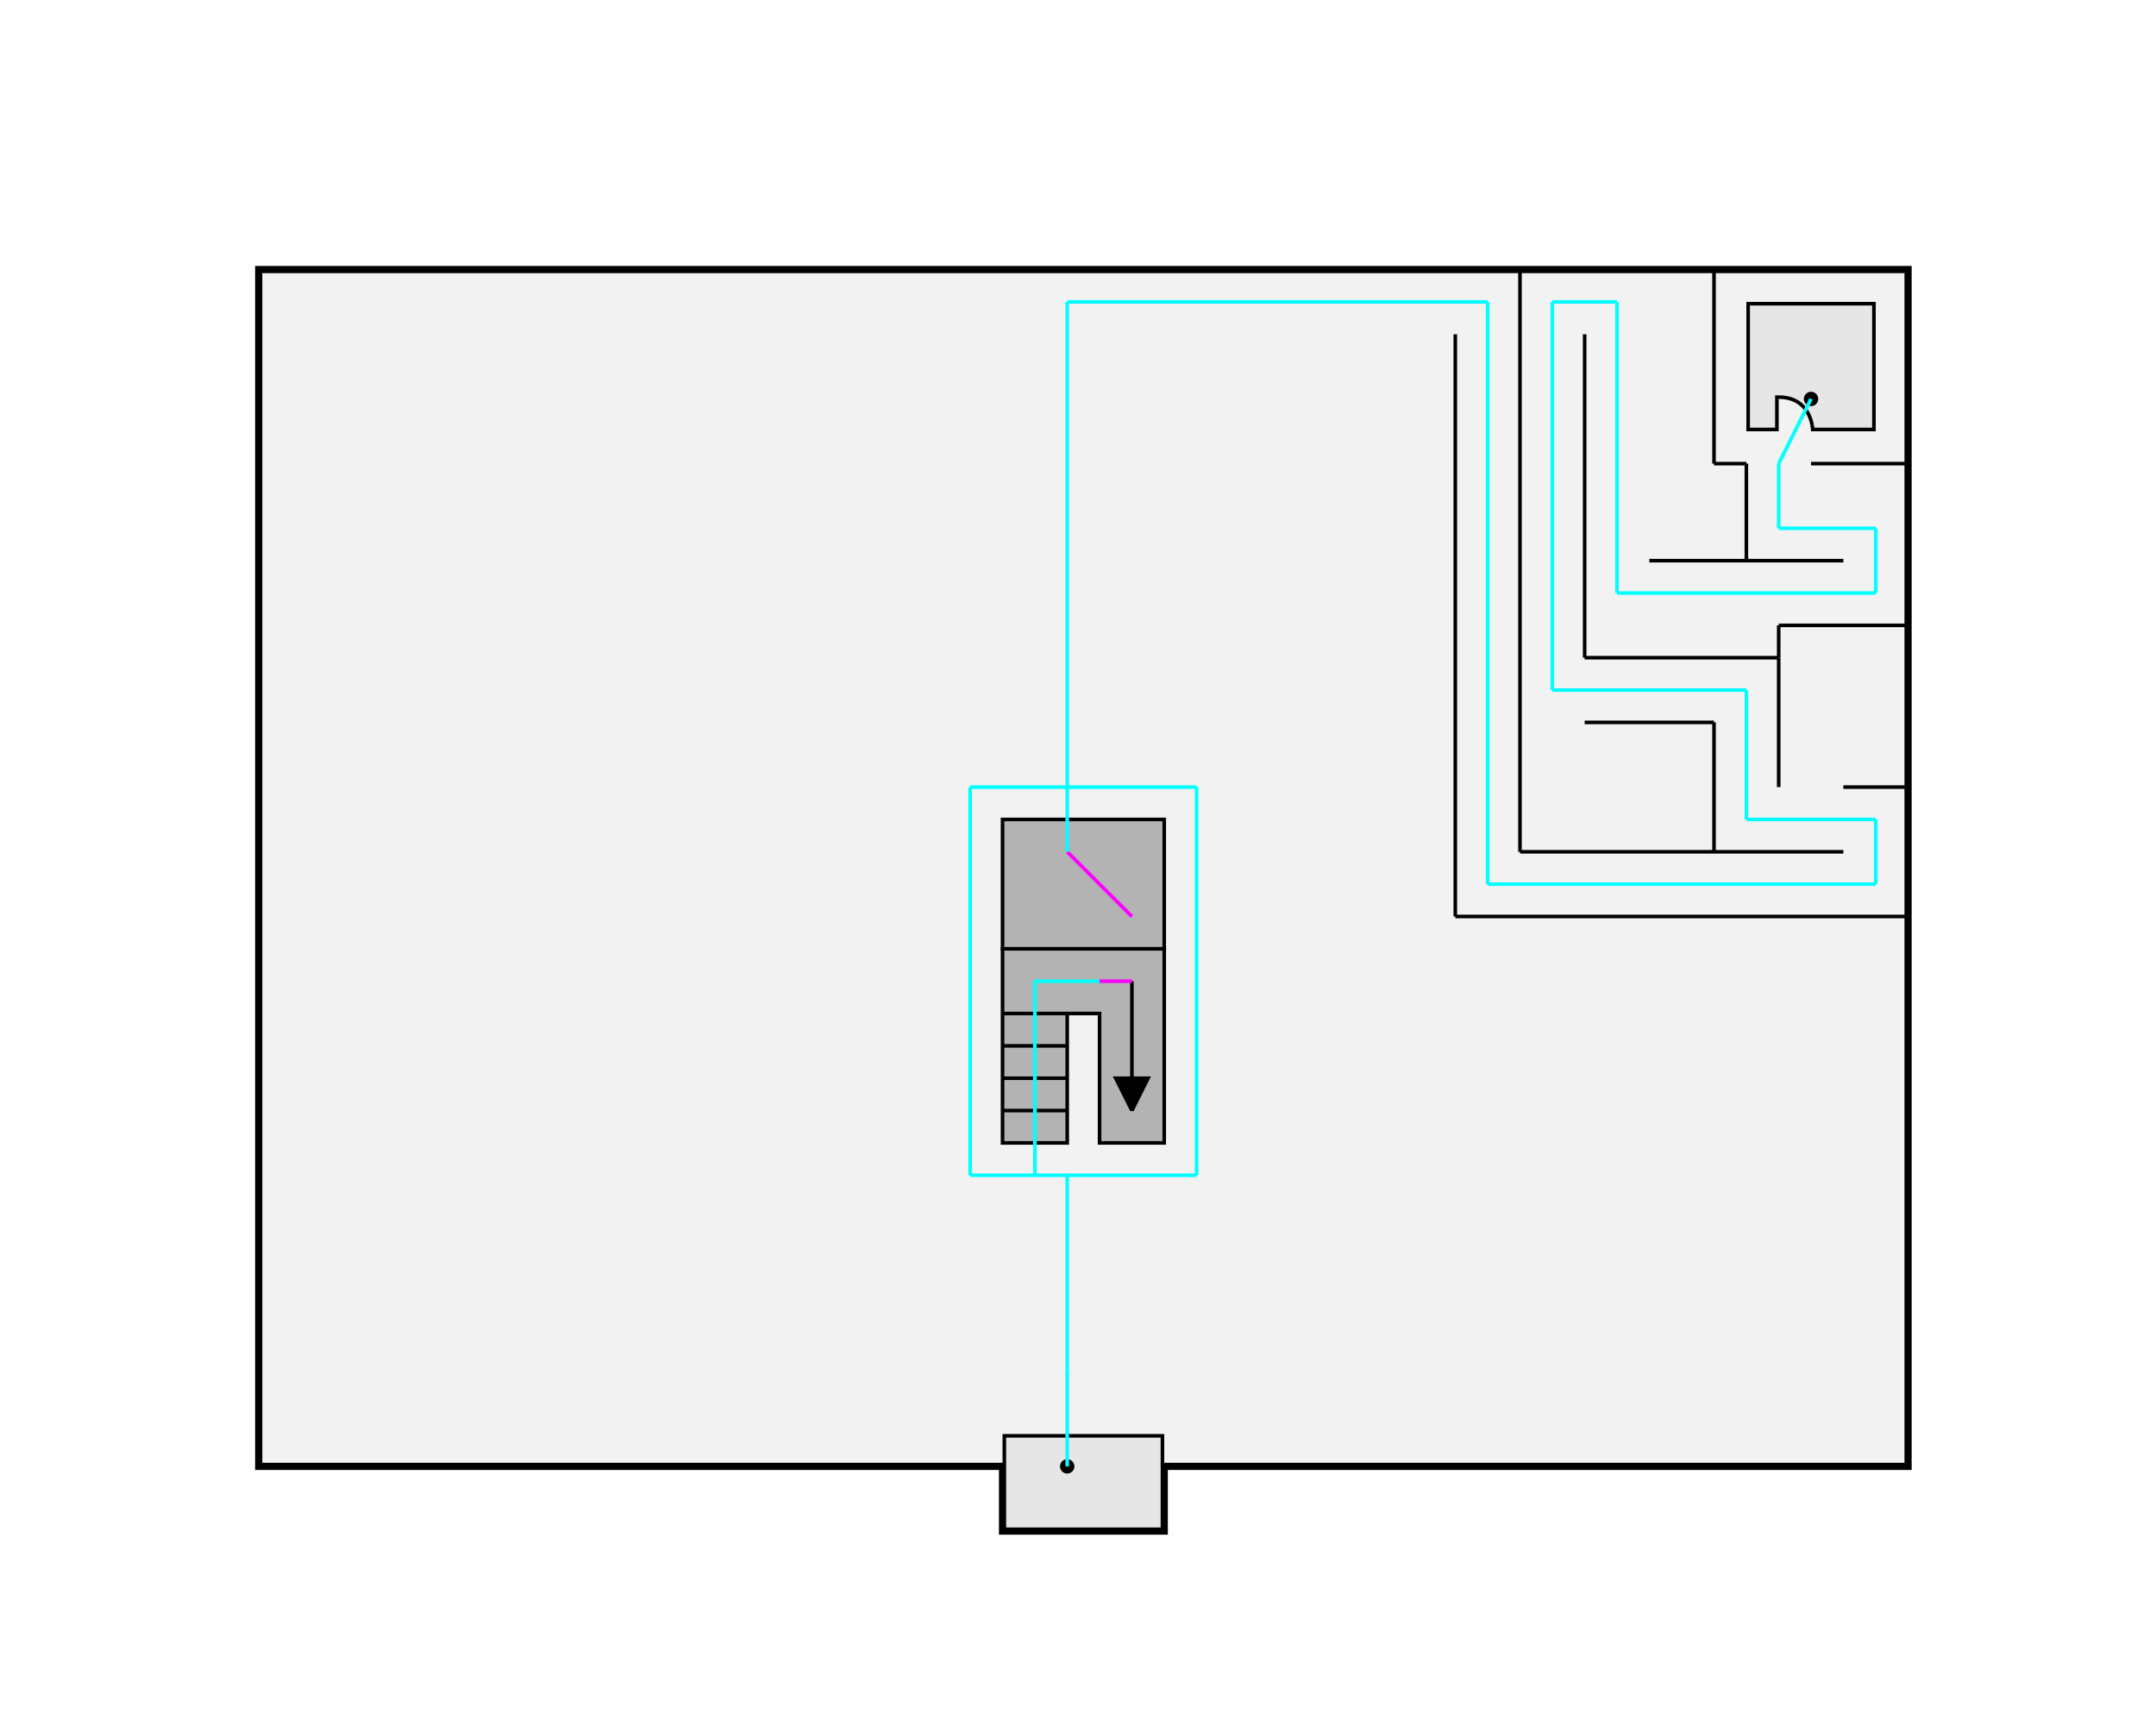
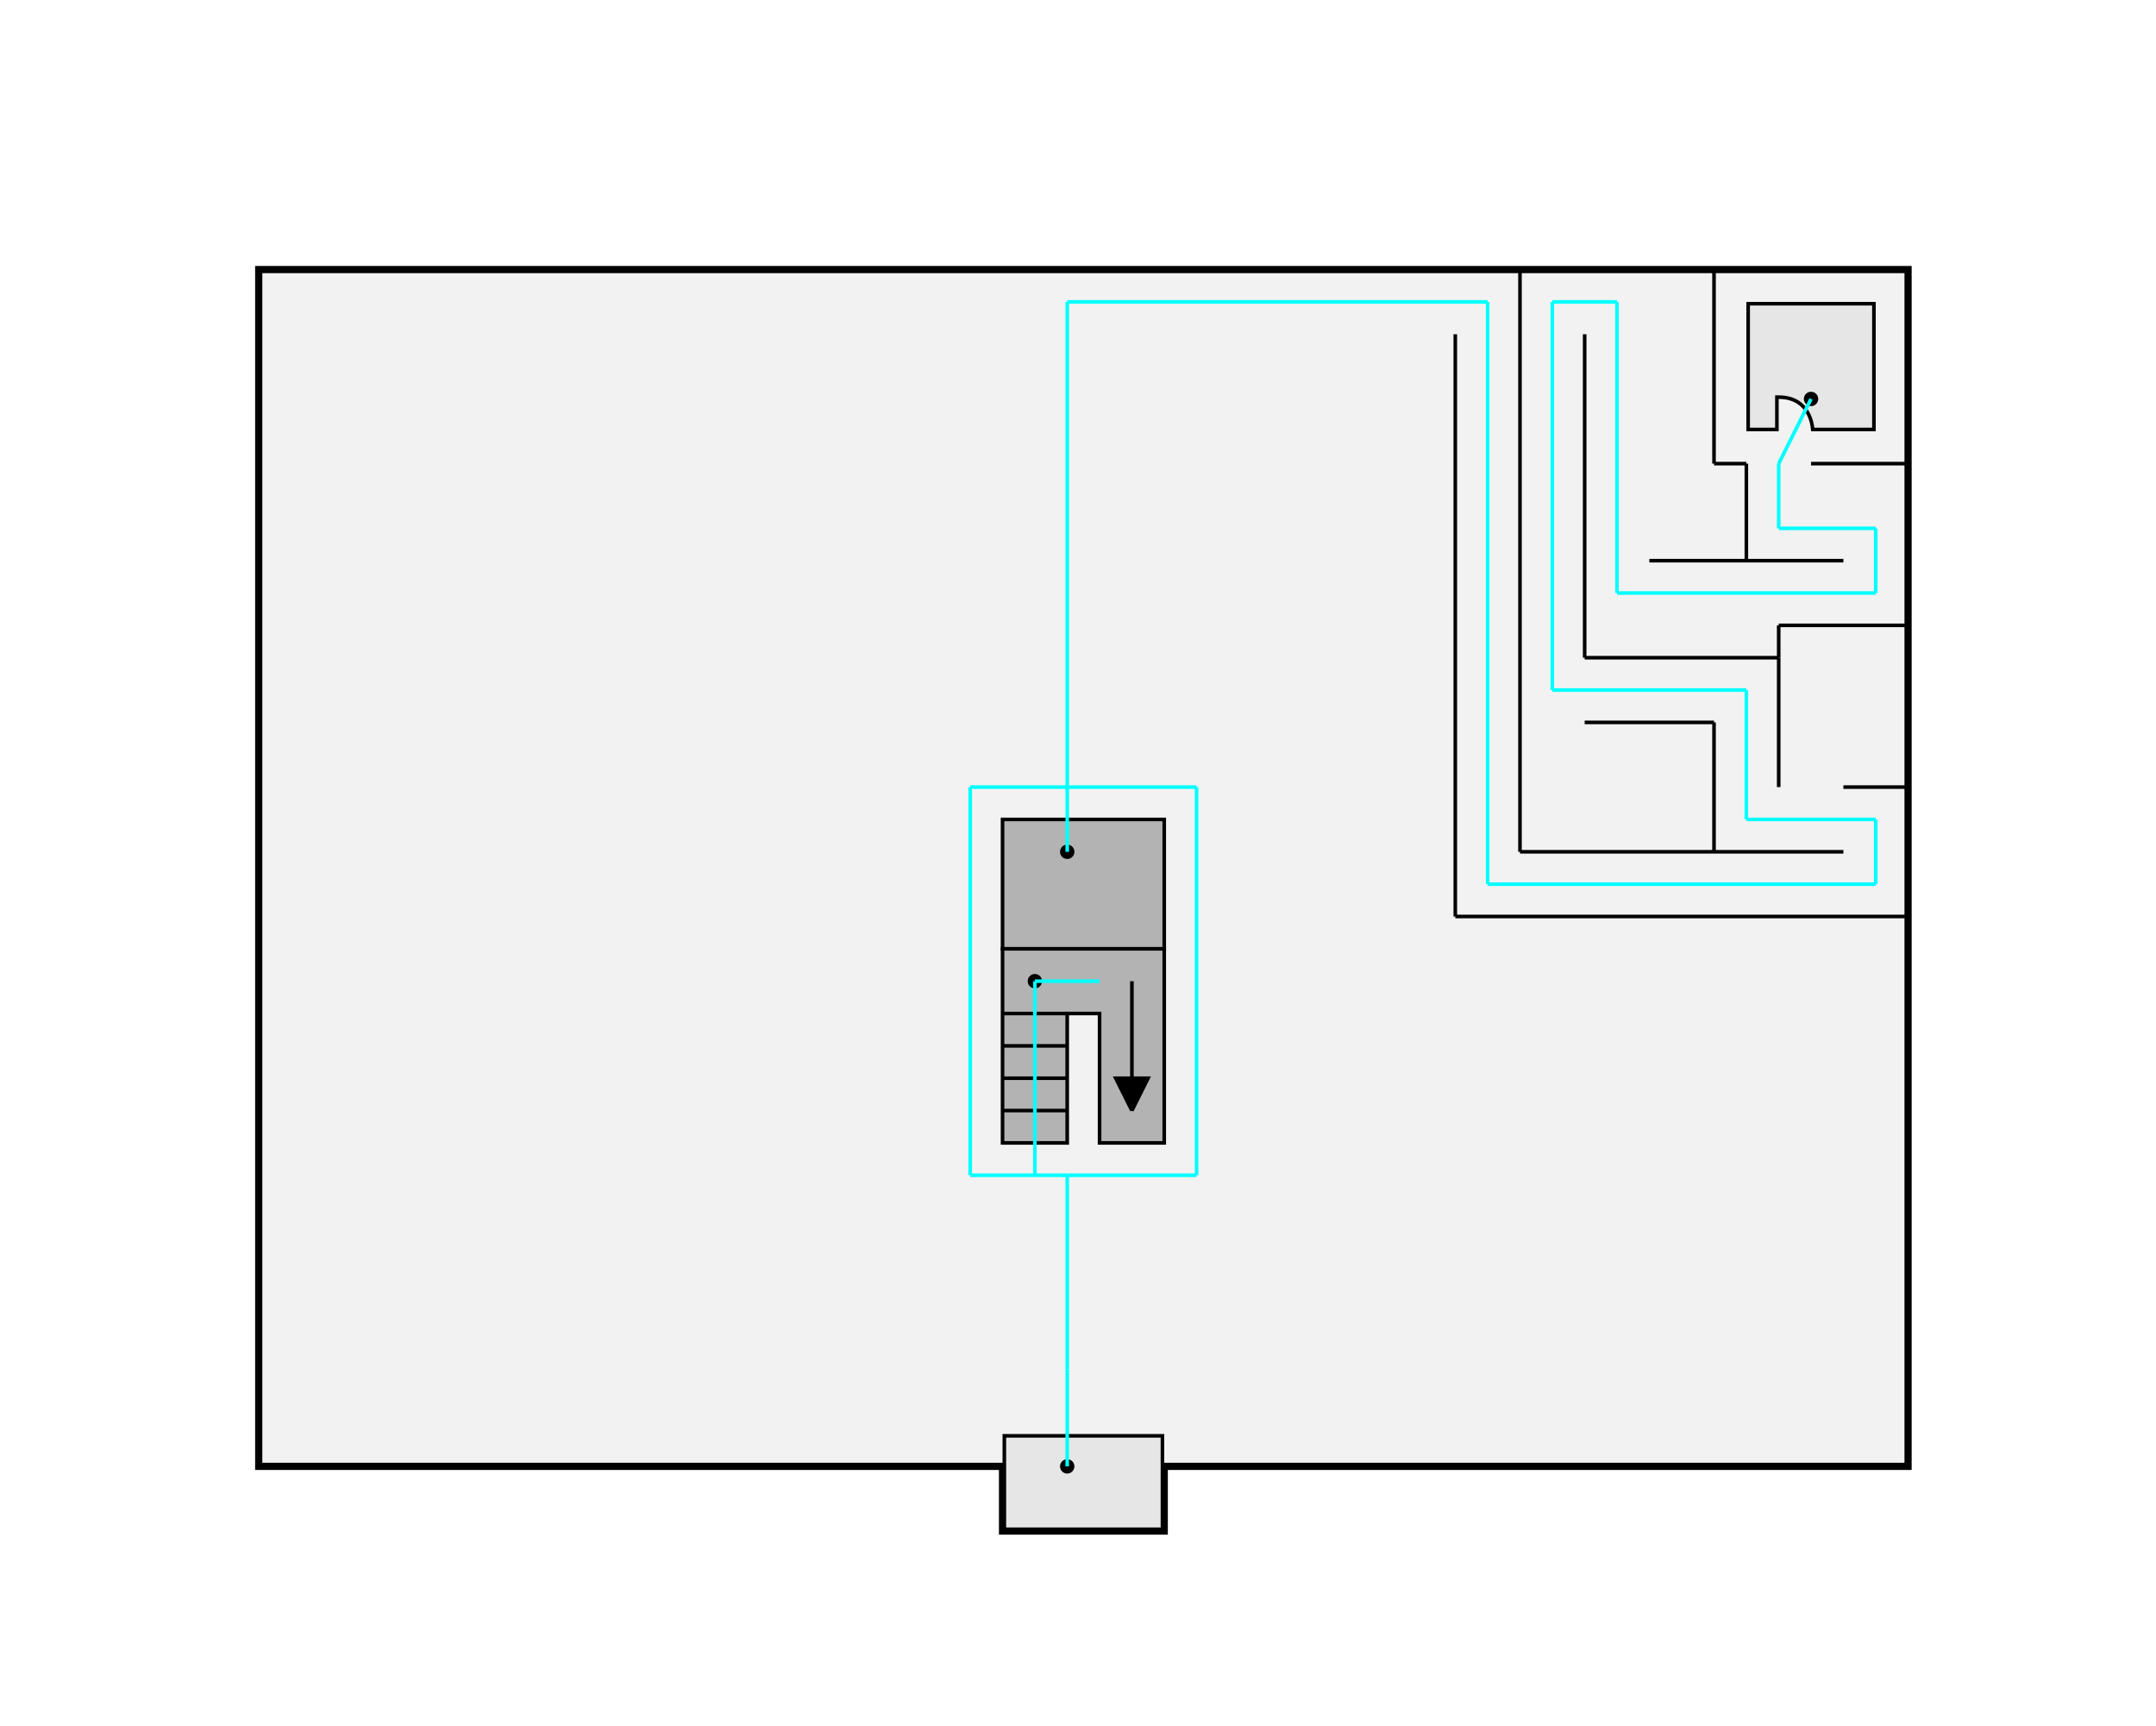
<svg xmlns="http://www.w3.org/2000/svg" xmlns:xlink="http://www.w3.org/1999/xlink" version="1.1" x="0px" y="0px" width="600px" height="480px" viewBox="0 0 600 480" enable-background="new 0 0 600 480" xml:space="preserve">
  <g id="Base">
    <polygon id="Circulation" fill="#F2F2F2" stroke="#000000" stroke-width="2" points="72,75 531,75 531,408 324,408 324,426    279,426 279,408 72,408  " />
    <rect id="Elevator" x="279" y="228" fill="#B3B3B3" stroke="#000000" width="45" height="36" />
    <g id="Stairs_1_">
      <polygon id="Stairs" fill="#B3B3B3" stroke="#000000" points="279,318 297,318 297,282 306,282 306,318 324,318 324,264 279,264       " />
      <line fill="none" stroke="#000000" x1="297" y1="309" x2="279" y2="309" />
      <line fill="none" stroke="#000000" x1="297" y1="300" x2="279" y2="300" />
      <line fill="none" stroke="#000000" x1="297" y1="291" x2="279" y2="291" />
      <line fill="none" stroke="#000000" x1="297" y1="282" x2="279" y2="282" />
      <polyline stroke="#000000" points="315,273 315,309 319.5,300 310.5,300 315,309   " />
    </g>
    <g id="Maze">
      <line fill="none" stroke="#000000" x1="477" y1="75" x2="477" y2="129" />
      <line fill="none" stroke="#000000" x1="477" y1="129" x2="486" y2="129" />
      <line fill="none" stroke="#000000" x1="504" y1="129" x2="531" y2="129" />
      <line fill="none" stroke="#000000" x1="513" y1="156" x2="459" y2="156" />
      <line fill="none" stroke="#000000" x1="423" y1="75" x2="423" y2="237" />
      <line fill="none" stroke="#000000" x1="423" y1="237" x2="513" y2="237" />
      <line fill="none" stroke="#000000" x1="495" y1="219" x2="495" y2="183" />
      <line fill="none" stroke="#000000" x1="495" y1="183" x2="441" y2="183" />
      <line fill="none" stroke="#000000" x1="441" y1="183" x2="441" y2="93" />
      <line fill="none" stroke="#000000" x1="495" y1="183" x2="495" y2="174" />
      <line fill="none" stroke="#000000" x1="495" y1="174" x2="531" y2="174" />
      <line fill="none" stroke="#000000" x1="513" y1="219" x2="531" y2="219" />
      <line fill="none" stroke="#000000" x1="531" y1="255" x2="405" y2="255" />
      <line fill="none" stroke="#000000" x1="405" y1="255" x2="405" y2="93" />
      <line fill="none" stroke="#000000" x1="477" y1="237" x2="477" y2="201" />
      <line fill="none" stroke="#000000" x1="477" y1="201" x2="441" y2="201" />
      <line fill="none" stroke="#000000" x1="486" y1="129" x2="486" y2="156" />
    </g>
  </g>
  <g id="Rooms">
    <a id="R201" xlink:href="#">
      <g>
        <rect x="279.5" y="399.5" fill="#E6E6E6" width="44" height="26" />
        <path d="M323,400v25h-43v-25H323 M324,399h-45v27h45V399L324,399z" />
      </g>
    </a>
    <a id="R202" xlink:href="#">
      <g>
        <path fill="#E6E6E6" d="M504.472,119.5c-0.17-1.959-1.346-9-9.472-9h-0.5v9h-8v-35h35v35H504.472z" />
        <path d="M521,85v34h-16.081c-0.322-2.533-1.929-9-9.919-9h-1v1v7.875V119h-7V85H521 M522,84h-36v36h9c0,0,0,0,0-9c9,0,9,9,9,9h18     V84L522,84z" />
      </g>
    </a>
  </g>
  <g id="Portals">
-     <line id="Elev.1.floor1" fill="none" stroke="#FF00FF" x1="297" y1="237" x2="315" y2="255" />
-     <line id="Stair.1.floor1" fill="none" stroke="#FF00FF" x1="315" y1="273" x2="306" y2="273" />
+     <circle id="Elev.1.floor1" cx="297" cy="237" r="2" />
+     <circle id="Stair.1.floor1" cx="288" cy="273" r="2" />
  </g>
-   <g id="Doors">
+   <g id="Points">
    <circle id="R201_1_" cx="297" cy="408" r="2" />
    <circle id="R202_1_" cx="504" cy="111" r="2" />
  </g>
  <g id="Paths">
    <line fill="none" stroke="#00FFFF" x1="297" y1="408" x2="297" y2="381" />
    <line fill="none" stroke="#00FFFF" x1="297" y1="237" x2="297" y2="219" />
    <line fill="none" stroke="#00FFFF" x1="297" y1="219" x2="333" y2="219" />
    <line fill="none" stroke="#00FFFF" x1="333" y1="219" x2="333" y2="327" />
    <line fill="none" stroke="#00FFFF" x1="288" y1="327" x2="288" y2="273" />
    <line fill="none" stroke="#00FFFF" x1="288" y1="273" x2="306" y2="273" />
    <line fill="none" stroke="#00FFFF" x1="297" y1="219" x2="270" y2="219" />
    <line fill="none" stroke="#00FFFF" x1="270" y1="219" x2="270" y2="327" />
    <line fill="none" stroke="#00FFFF" x1="270" y1="327" x2="288" y2="327" />
    <line fill="none" stroke="#00FFFF" x1="288" y1="327" x2="297" y2="327" />
    <line fill="none" stroke="#00FFFF" x1="297" y1="327" x2="297" y2="381" />
    <line fill="none" stroke="#00FFFF" x1="333" y1="327" x2="297" y2="327" />
    <line fill="none" stroke="#00FFFF" x1="495" y1="129" x2="495" y2="147" />
    <line fill="none" stroke="#00FFFF" x1="495" y1="129" x2="504" y2="111" />
    <line fill="none" stroke="#00FFFF" x1="495" y1="147" x2="522" y2="147" />
    <line fill="none" stroke="#00FFFF" x1="522" y1="147" x2="522" y2="165" />
    <line fill="none" stroke="#00FFFF" x1="522" y1="165" x2="450" y2="165" />
    <line fill="none" stroke="#00FFFF" x1="450" y1="165" x2="450" y2="84" />
    <line fill="none" stroke="#00FFFF" x1="450" y1="84" x2="432" y2="84" />
    <line fill="none" stroke="#00FFFF" x1="432" y1="84" x2="432" y2="192" />
    <line fill="none" stroke="#00FFFF" x1="432" y1="192" x2="486" y2="192" />
    <line fill="none" stroke="#00FFFF" x1="486" y1="192" x2="486" y2="228" />
    <line fill="none" stroke="#00FFFF" x1="486" y1="228" x2="522" y2="228" />
    <line fill="none" stroke="#00FFFF" x1="522" y1="228" x2="522" y2="246" />
    <line fill="none" stroke="#00FFFF" x1="522" y1="246" x2="414" y2="246" />
    <line fill="none" stroke="#00FFFF" x1="414" y1="246" x2="414" y2="84" />
    <line fill="none" stroke="#00FFFF" x1="414" y1="84" x2="297" y2="84" />
    <line fill="none" stroke="#00FFFF" x1="297" y1="84" x2="297" y2="219" />
  </g>
</svg>
